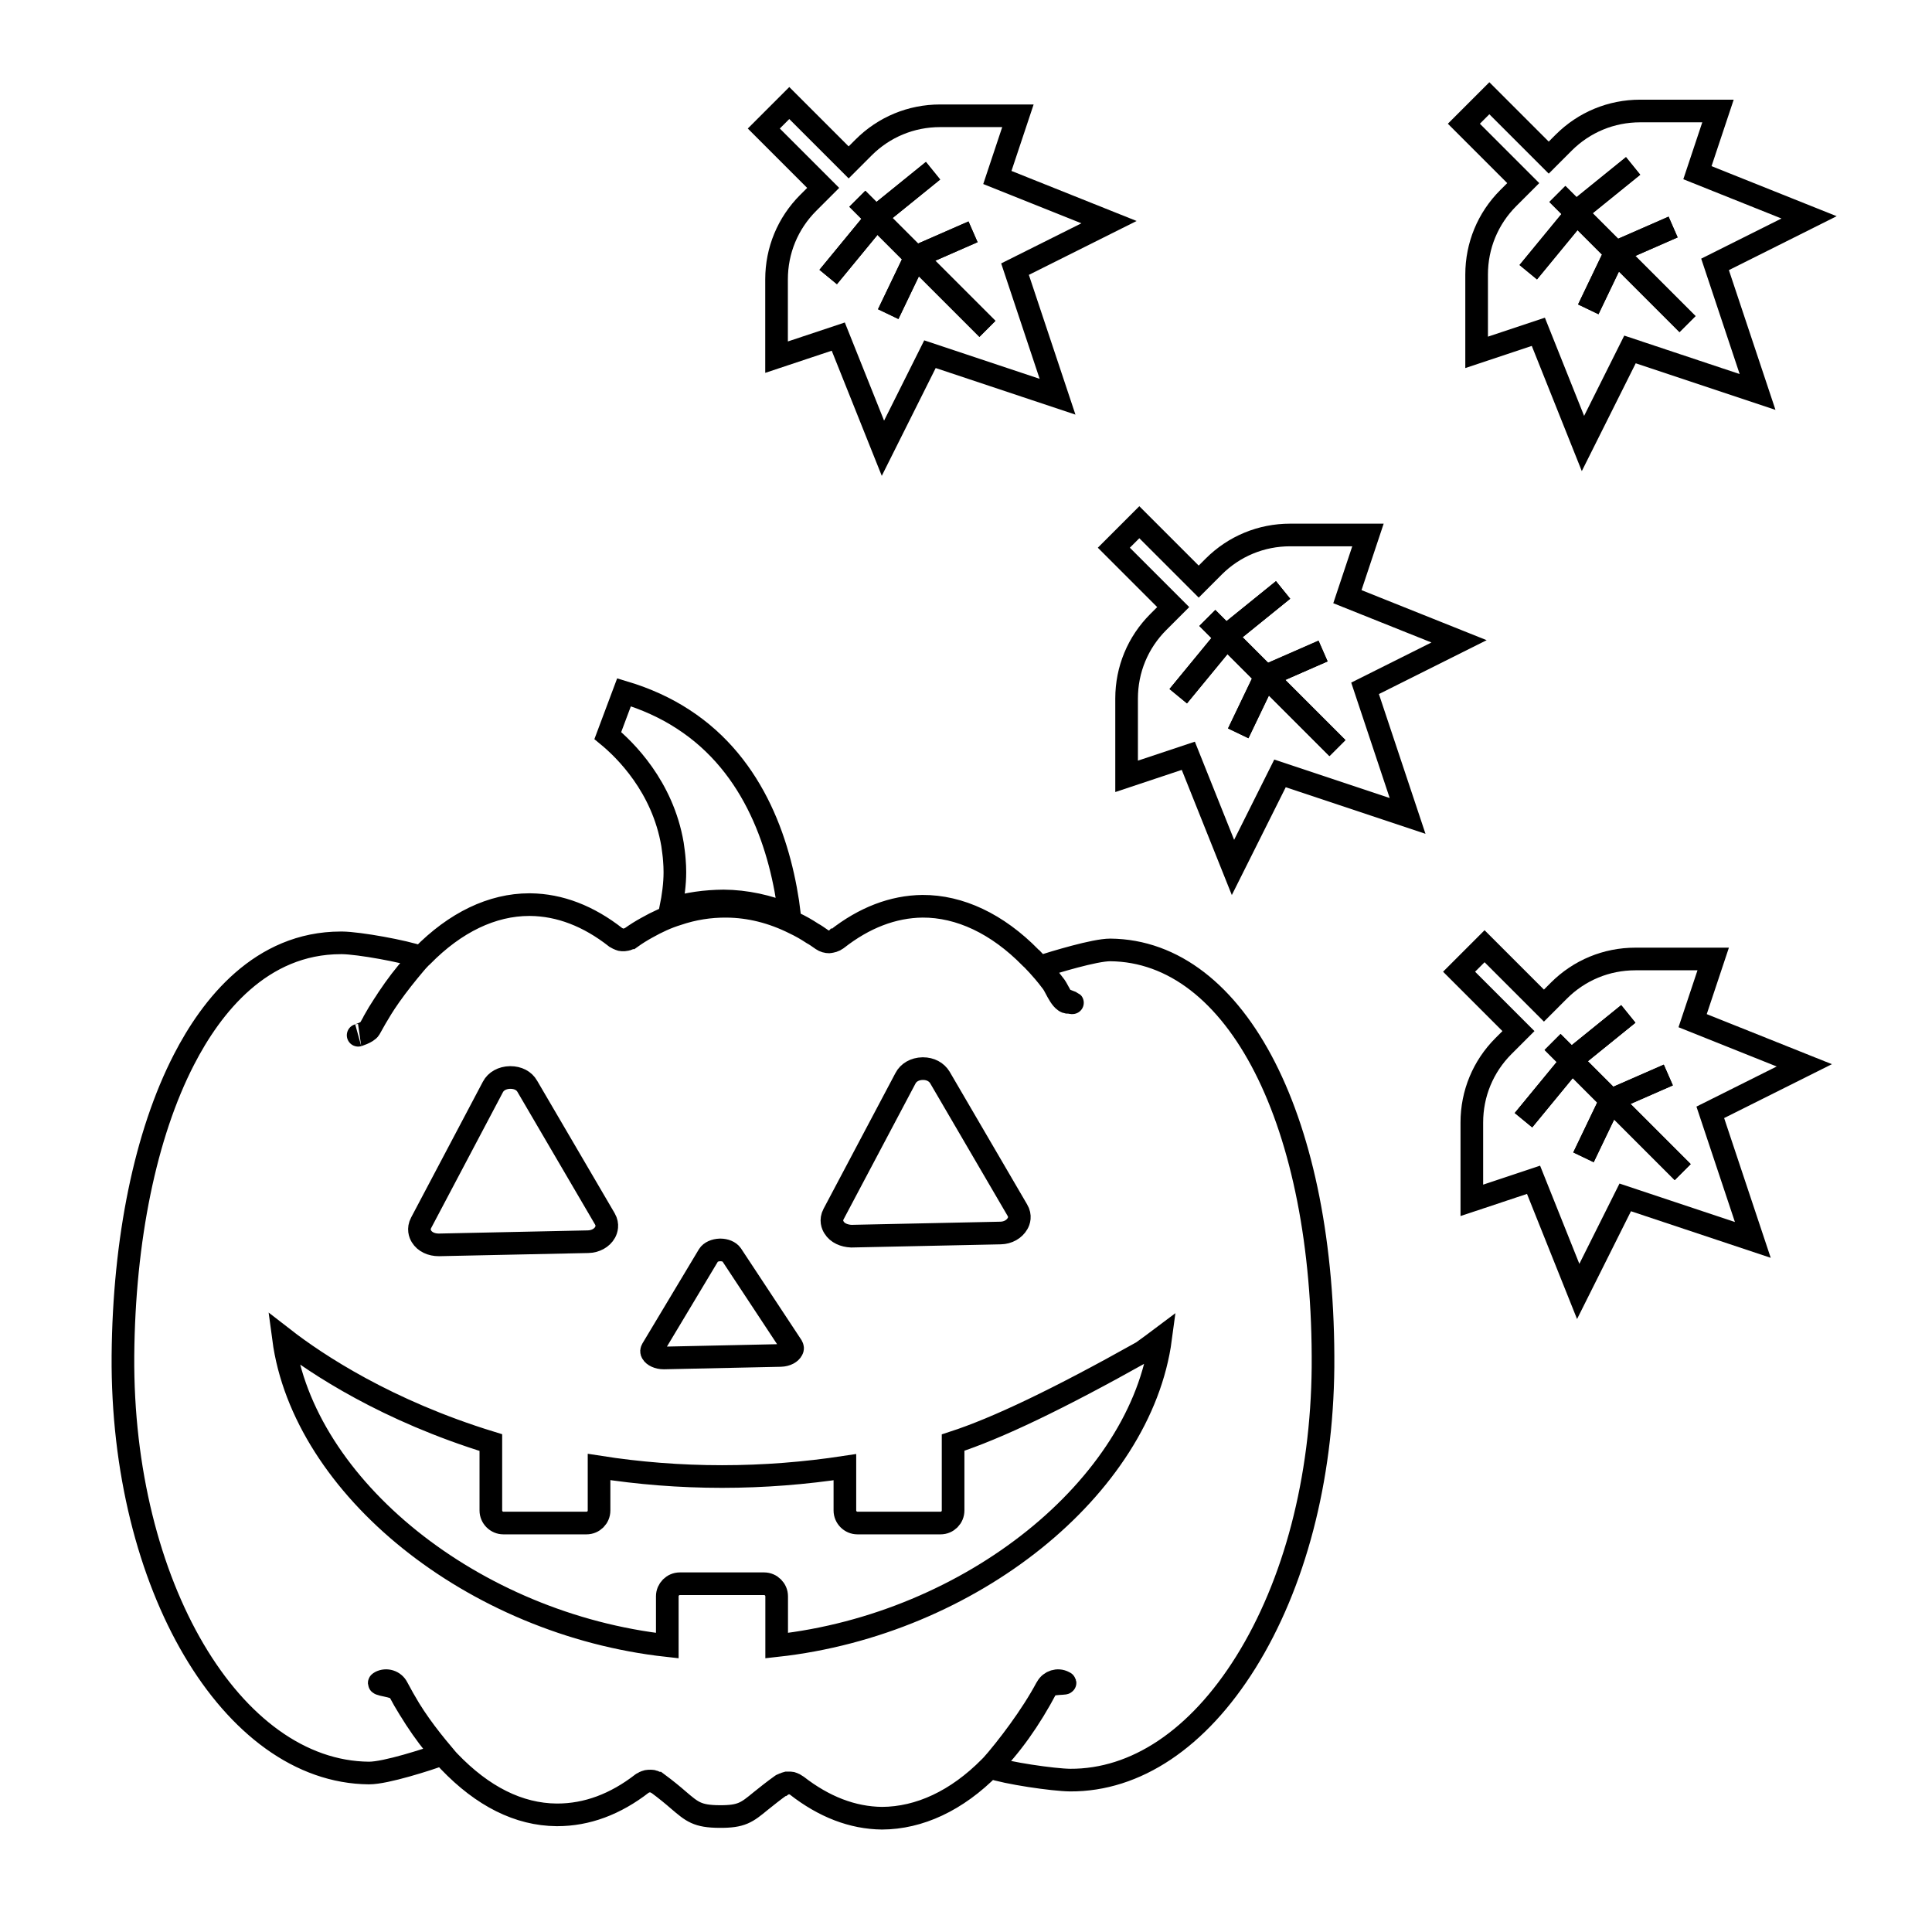
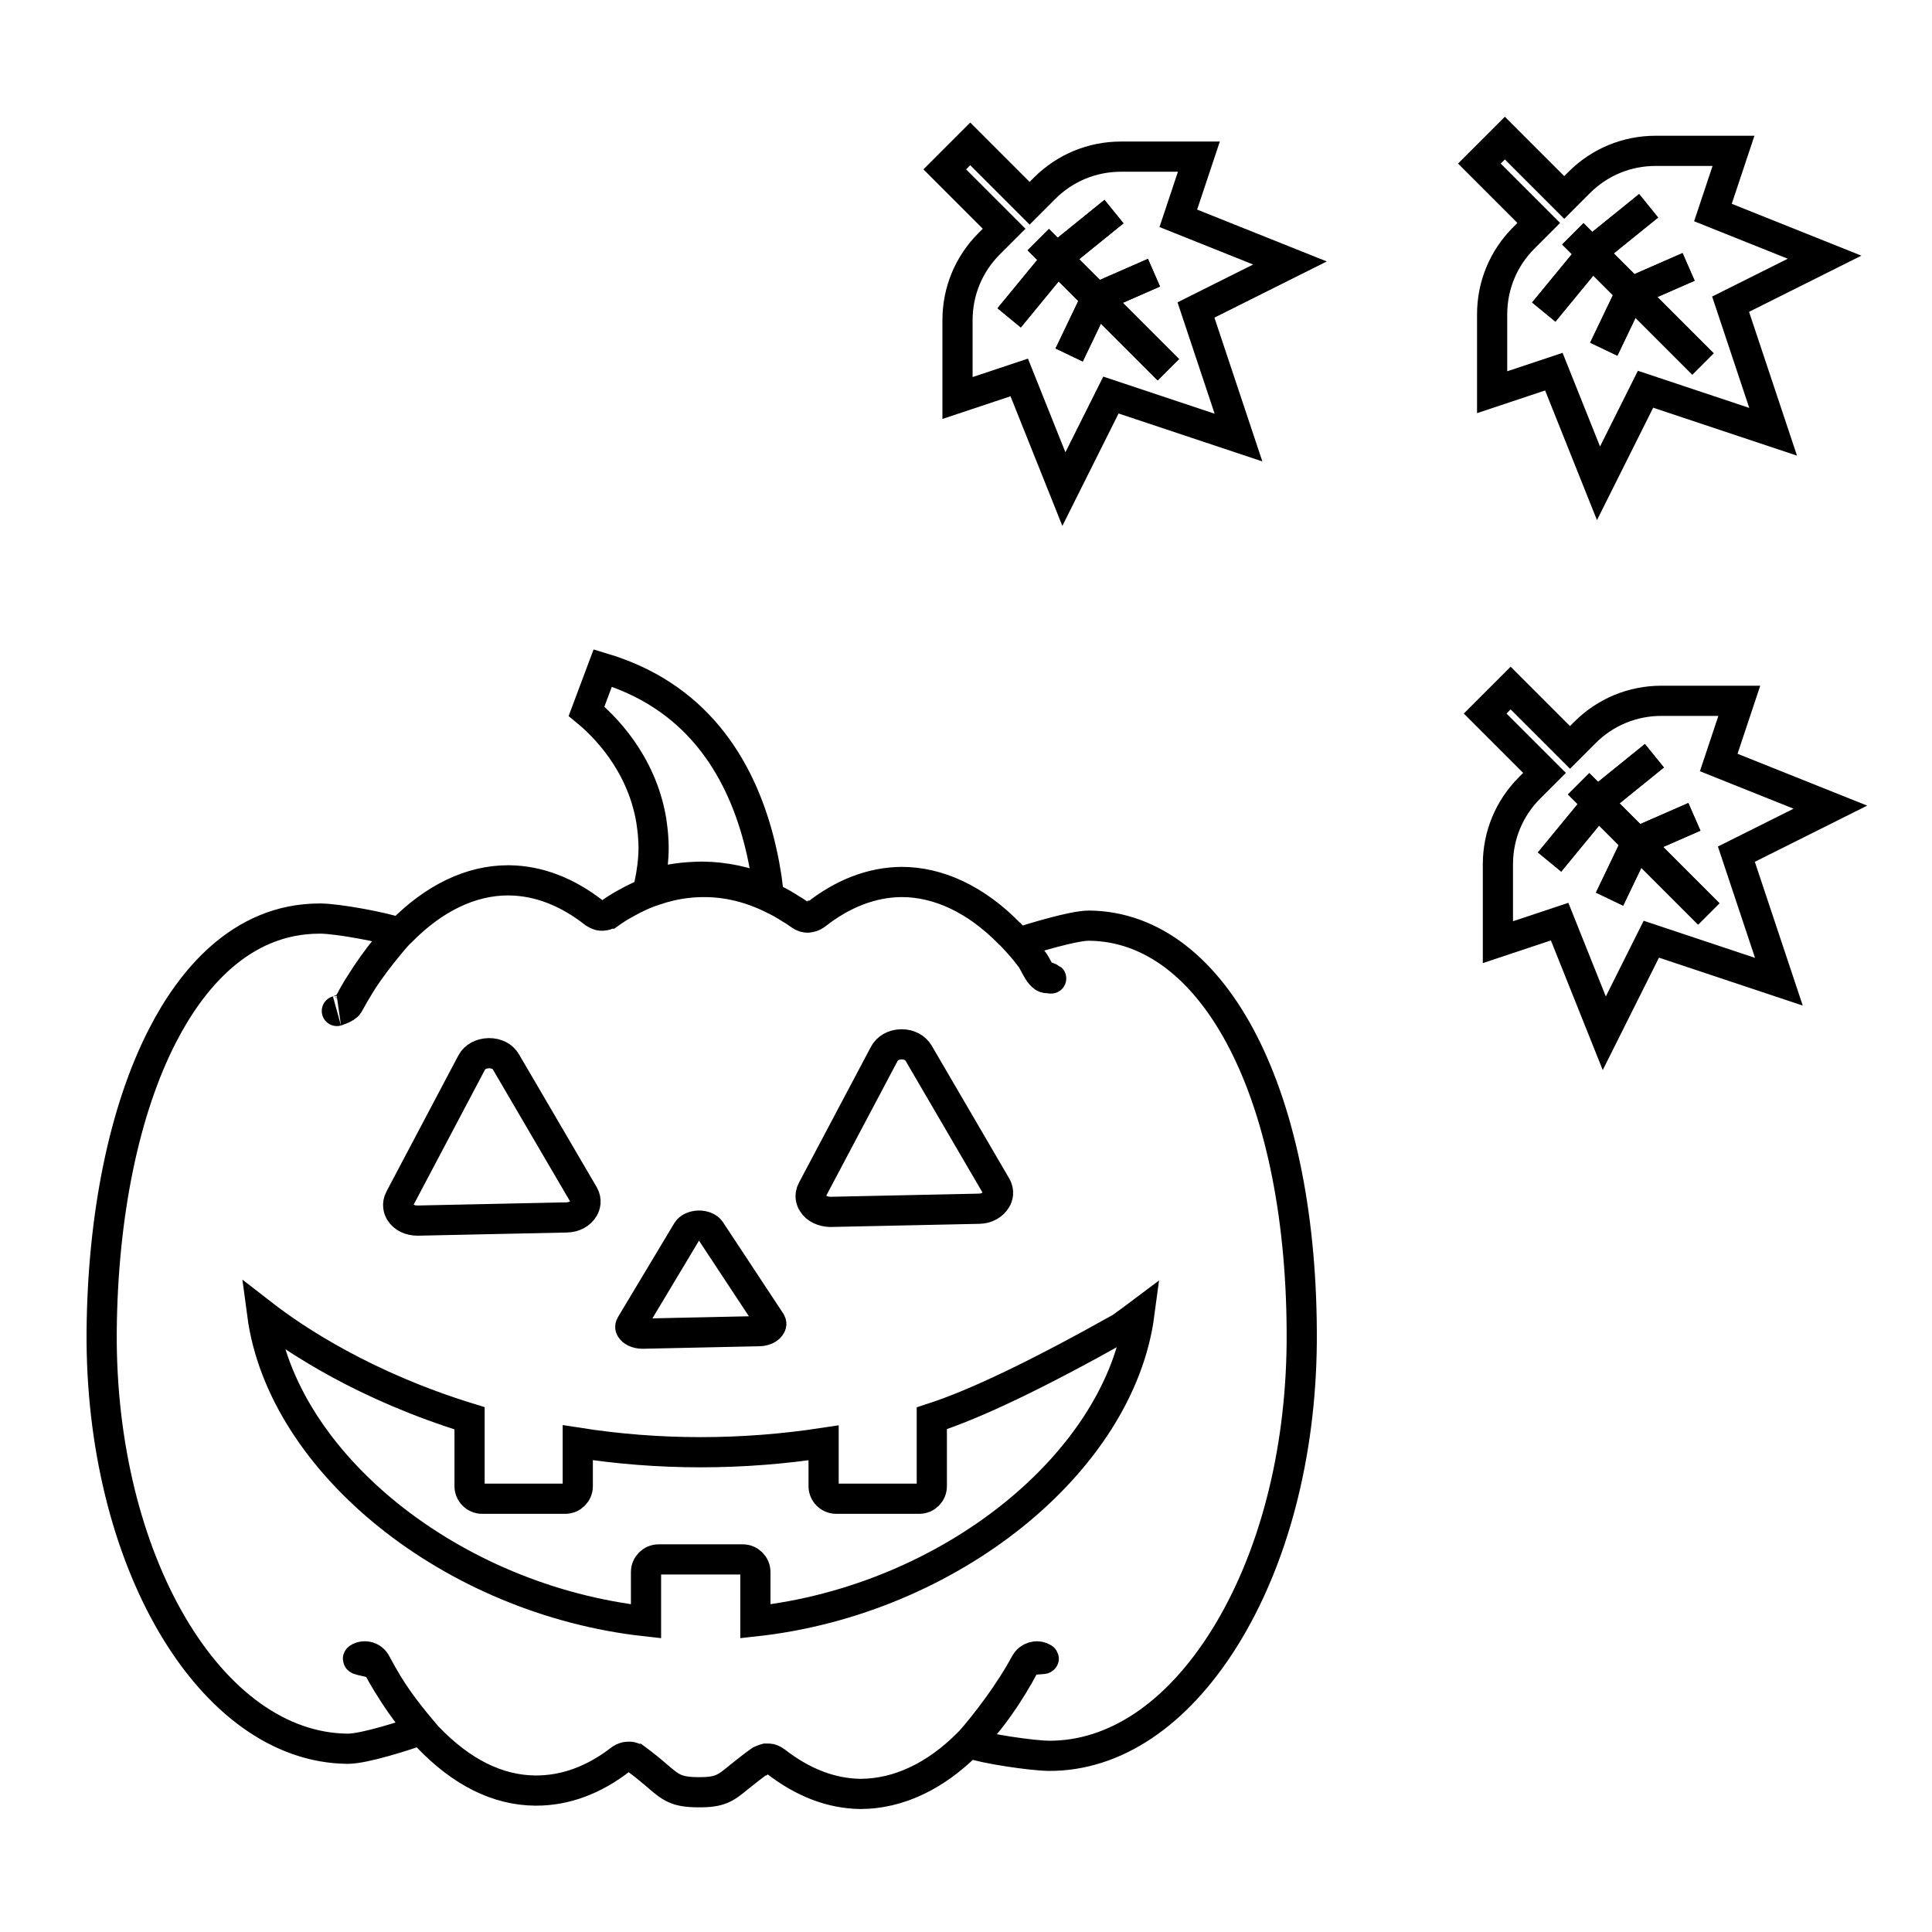
<svg xmlns="http://www.w3.org/2000/svg" version="1.1" id="Layer_1" x="0px" y="0px" width="1024px" height="1024px" viewBox="0 0 1024 1024" style="enable-background:new 0 0 1024 1024;" xml:space="preserve">
  <style type="text/css">
- 	.st0{fill:none;stroke:#000000;stroke-width:12;stroke-miterlimit:10;}
+ 	.st0{fill:none;stroke:#000000;stroke-width:16;stroke-miterlimit:10;}
</style>
  <g>
-     <line class="st0" x1="825.44" y1="102.81" x2="894.41" y2="171.78" />
-     <line class="st0" x1="856.11" y1="134.13" x2="841.82" y2="163.95" />
-     <line class="st0" x1="886.78" y1="120.33" x2="855.35" y2="134.09" />
-     <line class="st0" x1="836.28" y1="112.34" x2="810.01" y2="144.28" />
-     <line class="st0" x1="865.58" y1="87.95" x2="835.45" y2="112.34" />
-     <path class="st0" d="M958.85,115.2l-59.18-23.67l10.9-32.7h-41.25c-15.32,0-29.72,5.96-40.55,16.79l-7.91,7.92l-31.47-31.47   l-13.51,13.51l31.47,31.47l-7.92,7.92c-10.83,10.83-16.79,25.22-16.79,40.54v41.25l32.71-10.9L839,235.06l24.93-49.85l67.62,22.54   l-22.54-67.62L958.85,115.2z" />
-     <line class="st0" x1="825.44" y1="102.81" x2="894.41" y2="171.78" />
-     <line class="st0" x1="856.11" y1="134.13" x2="841.82" y2="163.95" />
-     <line class="st0" x1="886.78" y1="120.33" x2="855.35" y2="134.09" />
-     <line class="st0" x1="836.28" y1="112.34" x2="810.01" y2="144.28" />
-     <line class="st0" x1="865.58" y1="87.95" x2="835.45" y2="112.34" />
+     <line class="st0" x1="833.65" y1="123.93" x2="902.62" y2="192.9" />
+     <line class="st0" x1="864.32" y1="155.26" x2="850.03" y2="185.08" />
+     <line class="st0" x1="894.99" y1="141.46" x2="863.57" y2="155.22" />
+     <line class="st0" x1="844.49" y1="133.46" x2="818.23" y2="165.4" />
+     <line class="st0" x1="873.8" y1="109.08" x2="843.66" y2="133.46" />
+     <path class="st0" d="M967.07,136.32l-59.18-23.67l10.9-32.7h-41.25c-15.32,0-29.72,5.96-40.55,16.79l-7.91,7.92l-31.47-31.47   l-13.51,13.51l31.47,31.47l-7.92,7.92c-10.83,10.83-16.79,25.22-16.79,40.54v41.25l32.71-10.9l23.67,59.18l24.93-49.85l67.62,22.54   l-22.54-67.62L967.07,136.32z" />
+     <line class="st0" x1="833.65" y1="123.93" x2="902.62" y2="192.9" />
+     <line class="st0" x1="864.32" y1="155.26" x2="850.03" y2="185.08" />
+     <line class="st0" x1="894.99" y1="141.46" x2="863.57" y2="155.22" />
+     <line class="st0" x1="844.49" y1="133.46" x2="818.23" y2="165.4" />
+     <line class="st0" x1="873.8" y1="109.08" x2="843.66" y2="133.46" />
  </g>
  <g>
-     <line class="st0" x1="454.39" y1="105.35" x2="523.36" y2="174.32" />
-     <line class="st0" x1="485.06" y1="136.68" x2="470.77" y2="166.49" />
-     <line class="st0" x1="515.73" y1="122.87" x2="484.3" y2="136.63" />
-     <line class="st0" x1="465.23" y1="114.88" x2="438.96" y2="146.82" />
-     <line class="st0" x1="494.53" y1="90.49" x2="464.4" y2="114.88" />
-     <path class="st0" d="M587.8,117.74l-59.18-23.67l10.9-32.7h-41.25c-15.32,0-29.72,5.96-40.55,16.79l-7.91,7.92l-31.47-31.47   l-13.51,13.51l31.47,31.47l-7.92,7.92c-10.83,10.83-16.79,25.22-16.79,40.54v41.25l32.71-10.9l23.67,59.18l24.93-49.85l67.62,22.54   l-22.54-67.62L587.8,117.74z" />
-     <line class="st0" x1="454.39" y1="105.35" x2="523.36" y2="174.32" />
-     <line class="st0" x1="485.06" y1="136.68" x2="470.77" y2="166.49" />
-     <line class="st0" x1="515.73" y1="122.87" x2="484.3" y2="136.63" />
-     <line class="st0" x1="465.23" y1="114.88" x2="438.96" y2="146.82" />
-     <line class="st0" x1="494.53" y1="90.49" x2="464.4" y2="114.88" />
+     <line class="st0" x1="550.29" y1="127" x2="619.26" y2="195.98" />
+     <line class="st0" x1="580.96" y1="158.33" x2="566.67" y2="188.15" />
+     <line class="st0" x1="611.63" y1="144.53" x2="580.21" y2="158.29" />
+     <line class="st0" x1="561.13" y1="136.54" x2="534.87" y2="168.47" />
+     <line class="st0" x1="590.44" y1="112.15" x2="560.31" y2="136.54" />
+     <path class="st0" d="M683.71,139.39l-59.18-23.67l10.9-32.7h-41.25c-15.32,0-29.72,5.96-40.55,16.79l-7.91,7.92l-31.47-31.47   l-13.51,13.51l31.47,31.47l-7.92,7.92c-10.83,10.83-16.79,25.22-16.79,40.54v41.25l32.71-10.9l23.67,59.18l24.93-49.85l67.62,22.54   l-22.54-67.62L683.71,139.39z" />
+     <line class="st0" x1="550.29" y1="127" x2="619.26" y2="195.98" />
+     <line class="st0" x1="580.96" y1="158.33" x2="566.67" y2="188.15" />
+     <line class="st0" x1="611.63" y1="144.53" x2="580.21" y2="158.29" />
+     <line class="st0" x1="561.13" y1="136.54" x2="534.87" y2="168.47" />
+     <line class="st0" x1="590.44" y1="112.15" x2="560.31" y2="136.54" />
  </g>
  <g>
-     <line class="st0" x1="639.91" y1="327.53" x2="708.88" y2="396.5" />
-     <line class="st0" x1="670.58" y1="358.86" x2="656.29" y2="388.68" />
-     <line class="st0" x1="701.25" y1="345.06" x2="669.83" y2="358.82" />
-     <line class="st0" x1="650.75" y1="337.06" x2="624.49" y2="369" />
-     <line class="st0" x1="680.06" y1="312.68" x2="649.93" y2="337.06" />
-     <path class="st0" d="M773.33,339.92l-59.18-23.67l10.9-32.7h-41.25c-15.32,0-29.72,5.96-40.55,16.79l-7.91,7.92l-31.47-31.47   l-13.51,13.51l31.47,31.47l-7.92,7.92c-10.83,10.83-16.79,25.22-16.79,40.54v41.25l32.71-10.9l23.67,59.18l24.93-49.85l67.62,22.54   l-22.54-67.62L773.33,339.92z" />
-     <line class="st0" x1="639.91" y1="327.53" x2="708.88" y2="396.5" />
-     <line class="st0" x1="670.58" y1="358.86" x2="656.29" y2="388.68" />
-     <line class="st0" x1="701.25" y1="345.06" x2="669.83" y2="358.82" />
-     <line class="st0" x1="650.75" y1="337.06" x2="624.49" y2="369" />
-     <line class="st0" x1="680.06" y1="312.68" x2="649.93" y2="337.06" />
+     <line class="st0" x1="836.72" y1="415.42" x2="905.69" y2="484.39" />
+     <line class="st0" x1="867.39" y1="446.75" x2="853.1" y2="476.56" />
+     <line class="st0" x1="898.06" y1="432.94" x2="866.64" y2="446.7" />
+     <line class="st0" x1="847.56" y1="424.95" x2="821.3" y2="456.89" />
+     <line class="st0" x1="876.87" y1="400.56" x2="846.74" y2="424.95" />
+     <path class="st0" d="M970.14,427.81l-59.18-23.67l10.9-32.7H880.6c-15.32,0-29.72,5.96-40.55,16.79l-7.91,7.92l-31.47-31.47   l-13.51,13.51l31.47,31.47l-7.92,7.92c-10.83,10.83-16.79,25.22-16.79,40.54v41.25l32.71-10.9l23.67,59.18l24.93-49.85l67.62,22.54   l-22.54-67.62L970.14,427.81z" />
+     <line class="st0" x1="836.72" y1="415.42" x2="905.69" y2="484.39" />
+     <line class="st0" x1="867.39" y1="446.75" x2="853.1" y2="476.56" />
+     <line class="st0" x1="898.06" y1="432.94" x2="866.64" y2="446.7" />
+     <line class="st0" x1="847.56" y1="424.95" x2="821.3" y2="456.89" />
+     <line class="st0" x1="876.87" y1="400.56" x2="846.74" y2="424.95" />
  </g>
  <g>
-     <line class="st0" x1="822.9" y1="552.26" x2="891.87" y2="621.23" />
-     <line class="st0" x1="853.57" y1="583.59" x2="839.28" y2="613.4" />
-     <line class="st0" x1="884.24" y1="569.78" x2="852.81" y2="583.54" />
-     <line class="st0" x1="833.74" y1="561.79" x2="807.47" y2="593.73" />
-     <line class="st0" x1="863.04" y1="537.4" x2="832.91" y2="561.79" />
-     <path class="st0" d="M956.31,564.65l-59.18-23.67l10.9-32.7h-41.25c-15.32,0-29.72,5.96-40.55,16.79l-7.91,7.92l-31.47-31.47   l-13.51,13.51l31.47,31.47l-7.92,7.92c-10.83,10.83-16.79,25.22-16.79,40.54v41.25l32.71-10.9l23.67,59.18l24.93-49.85l67.62,22.54   l-22.54-67.62L956.31,564.65z" />
-     <line class="st0" x1="822.9" y1="552.26" x2="891.87" y2="621.23" />
-     <line class="st0" x1="853.57" y1="583.59" x2="839.28" y2="613.4" />
-     <line class="st0" x1="884.24" y1="569.78" x2="852.81" y2="583.54" />
-     <line class="st0" x1="833.74" y1="561.79" x2="807.47" y2="593.73" />
-     <line class="st0" x1="863.04" y1="537.4" x2="832.91" y2="561.79" />
-   </g>
-   <g>
-     <path class="st0" d="M197.86,541.74c7.18-13.03,16.66-24.71,25.08-34.47c-8.6-3.1-32.71-7.45-41.58-7.54h-0.71   c-42.37,0-68.61,33.59-83.14,61.87c-20.39,39.53-31.82,95.29-32.35,156.98c-0.89,121.26,57.62,220.54,130.39,221.16   c9.13,0,30.66-7.08,39.16-10c-8.33-9.93-16.13-20.13-23.22-33.51c-1.68-3.19-13.19-3.02-9.91-4.7c3.19-1.68,7.27-0.44,8.95,2.84   c8.24,15.6,17.46,28.81,27.48,39.18c17.82,18.61,36.96,28.19,57,28.36h0.35c15.69,0,30.76-5.58,45.03-16.66   c0.09-0.09,0.27-0.09,0.35-0.18c0.35-0.27,0.8-0.44,1.24-0.62c0.35-0.09,0.71-0.27,1.06-0.35c0.44-0.09,0.89-0.09,1.24-0.09   c0.44,0,0.89-0.09,1.33,0c0.35,0.09,0.71,0.27,1.15,0.35c0.44,0.18,0.8,0.35,1.24,0.62c0.09,0.09,0.27,0.09,0.35,0.09   c4.79,3.55,8.42,6.56,11.26,9.04c7.27,6.2,10.02,8.6,21.63,8.69c11.88,0.09,14.54-2.13,21.98-8.24c3.01-2.39,6.47-5.23,11.08-8.51   c0.09-0.09,0.27-0.09,0.35-0.09c0.35-0.27,0.8-0.44,1.24-0.53c0.35-0.18,0.8-0.35,1.15-0.44h1.24c0.44,0,0.89,0,1.33,0.09   c0.35,0.09,0.71,0.27,1.06,0.44c0.44,0.18,0.89,0.35,1.24,0.62c0.09,0.09,0.18,0.09,0.27,0.18c14.54,11.35,29.69,17.2,45.3,17.37   c19.77-0.09,39.62-9.22,57.26-27.12c10.9-10.9,21.1-25.09,30.14-42.28c1.77-3.19,5.76-4.43,8.95-2.75   c3.43,1.45-7.48-0.24-9.16,3.04c-7.89,14.8-20.58,31.57-29.88,42.12c8.69,3.1,33.55,6.7,42.41,6.79   c34.75,0.18,67.72-21.81,93.07-62.4c25.88-41.48,40.42-97.06,40.95-156.45c0.89-129.59-45.47-220.54-112.75-221.16l0,0   c-8.42,0-29.41,6.49-37.39,8.97c2.13,2.39,4.67,5.71,6.62,8.28c2.22,2.93,5.21,12.18,9.67,10.31c2.76,1.02-0.57,0.08-1.99,0.08   c-2.04,0-4.74-6.64-6.07-8.41c-3.99-5.32-8.15-10.19-12.41-14.54c-0.27-0.18-0.53-0.35-0.71-0.62   c-17.64-17.99-37.58-27.3-57.26-27.21c-15.6,0.18-30.85,6.03-45.3,17.37c-0.09,0.09-0.27,0.18-0.44,0.18   c-0.44,0.44-0.98,0.71-1.6,0.89c-0.27,0.09-0.53,0.09-0.8,0.18c-0.44,0.09-0.89,0.27-1.24,0.27c-1.33,0-2.66-0.35-3.81-1.15   l-0.89-0.62c-1.42-0.98-2.75-1.95-4.25-2.75c-3.37-2.22-6.38-3.9-9.57-5.41c-11.7-5.85-23.76-8.86-35.9-8.95   c-8.95-0.09-17.73,1.33-26.06,4.17c-5.5,1.68-10.73,4.08-16.22,7.18c-2.93,1.6-5.76,3.37-8.6,5.41c-0.09,0-0.18,0-0.35,0.09   c-0.35,0.27-0.71,0.35-1.15,0.53c-0.44,0.18-0.8,0.35-1.24,0.35c-0.35,0.09-0.8,0.09-1.15,0.09c-0.44,0-0.89,0-1.33-0.09   c-0.35-0.09-0.71-0.27-1.06-0.44c-0.44-0.18-0.89-0.35-1.33-0.62c-0.09-0.09-0.18-0.09-0.27-0.18   c-14.45-11.35-29.69-17.2-45.3-17.37h-0.53c-19.68,0-39.27,9.4-56.73,27.21c-0.27,0.27-0.44,0.44-0.71,0.62   c-9.93,10.11-18.9,22.87-27.14,37.94c-1.24,2.13-6.97,3.7-6.1,3.46 M322.15,389.87l8.6-22.96c11.52,3.46,22.07,8.24,31.29,14.27   c38.47,24.91,52.12,68.34,56.46,103.71c-11.35-4.7-23.14-7.27-35.01-7.36c-9.57,0.09-18.97,1.33-28.01,4.17   c1.33-6.65,2.22-13.12,2.22-19.41c0-2.13-0.09-4.25-0.27-6.38c-0.18-2.84-0.62-5.58-0.98-8.33   C351.22,416.73,331.1,397.23,322.15,389.87z M441.79,643.51l38.12-71.98c1.6-3.1,4.96-5.05,9.04-5.14h0.27   c3.9,0,7.18,1.77,8.95,4.7l41.04,70.29c1.86,3.1,0.89,5.85,0.09,7.18c-1.68,2.93-5.05,4.88-8.95,4.96l-79.16,1.68   c-3.81-0.18-7.36-1.68-9.13-4.61C441.26,649.36,440.11,646.71,441.79,643.51z M345.7,715.05l29.87-49.82   c0.98-1.6,3.37-2.66,6.03-2.75h0.18c2.57,0,4.88,0.98,5.94,2.48l32,48.49c0.44,0.8,0.53,1.33,0.09,2.04   c-0.71,1.42-2.84,2.84-6.12,2.93l-61.87,1.33c-3.01,0-5.41-1.24-6.2-2.66C345.17,716.38,345.26,715.84,345.7,715.05z M223.2,648.12   l38.03-71.98c1.6-3.1,5.05-4.96,9.04-5.05h0.27c3.9,0,7.27,1.68,8.95,4.7l41.13,70.29c1.77,3.1,0.8,5.76,0.09,7.09   c-1.68,3.01-5.14,4.88-9.04,4.96l-79.07,1.68c-3.99,0-7.45-1.6-9.22-4.52C222.58,653.97,221.52,651.31,223.2,648.12z    M411.65,872.21v-26.15c0-3.63-3.01-6.65-6.65-6.65h-44.67c-3.63,0-6.65,3.01-6.65,6.65v26.15   c-103.09-11.35-192.97-84.12-203.43-162.83c17.82,13.83,54.78,38.29,109.91,55.22v35.99c0,3.63,3.01,6.65,6.65,6.65h44.05   c3.72,0,6.65-3.01,6.65-6.65v-23.05c20.92,3.28,42.72,5.05,65.15,5.05s44.14-1.77,65.15-4.96v22.96c0,3.63,3.01,6.65,6.65,6.65   h44.05c3.72,0,6.65-3.01,6.65-6.65V764.6c23.22-7.53,55.84-23.14,100.25-48.04c3.63-2.57,6.91-5.05,9.75-7.18   C604.71,788,514.74,860.86,411.65,872.21z" />
+     <path class="st0" d="M186.58,528.87c7.18-13.03,16.66-24.71,25.08-34.47c-8.6-3.1-32.71-7.45-41.58-7.54h-0.71   c-42.37,0-68.61,33.59-83.14,61.87c-20.39,39.53-31.82,95.29-32.35,156.98c-0.89,121.26,57.62,220.54,130.39,221.16   c9.13,0,30.66-7.08,39.16-10c-8.33-9.93-16.13-20.13-23.22-33.51c-1.68-3.19-13.19-3.02-9.91-4.7c3.19-1.68,7.27-0.44,8.95,2.84   c8.24,15.6,17.46,28.81,27.48,39.18c17.82,18.61,36.96,28.19,57,28.36h0.35c15.69,0,30.76-5.58,45.03-16.66   c0.09-0.09,0.27-0.09,0.35-0.18c0.35-0.27,0.8-0.44,1.24-0.62c0.35-0.09,0.71-0.27,1.06-0.35c0.44-0.09,0.89-0.09,1.24-0.09   c0.44,0,0.89-0.09,1.33,0c0.35,0.09,0.71,0.27,1.15,0.35c0.44,0.18,0.8,0.35,1.24,0.62c0.09,0.09,0.27,0.09,0.35,0.09   c4.79,3.55,8.42,6.56,11.26,9.04c7.27,6.2,10.02,8.6,21.63,8.69c11.88,0.09,14.54-2.13,21.98-8.24c3.01-2.39,6.47-5.23,11.08-8.51   c0.09-0.09,0.27-0.09,0.35-0.09c0.35-0.27,0.8-0.44,1.24-0.53c0.35-0.18,0.8-0.35,1.15-0.44h1.24c0.44,0,0.89,0,1.33,0.09   c0.35,0.09,0.71,0.27,1.06,0.44c0.44,0.18,0.89,0.35,1.24,0.62c0.09,0.09,0.18,0.09,0.27,0.18c14.54,11.35,29.69,17.2,45.3,17.37   c19.77-0.09,39.62-9.22,57.26-27.12c10.9-10.9,21.1-25.09,30.14-42.28c1.77-3.19,5.76-4.43,8.95-2.75   c3.43,1.45-7.48-0.24-9.16,3.04c-7.89,14.8-20.58,31.57-29.88,42.12c8.69,3.1,33.55,6.7,42.41,6.79   c34.75,0.18,67.72-21.81,93.07-62.4c25.88-41.48,40.42-97.06,40.95-156.45c0.89-129.59-45.47-220.54-112.75-221.16l0,0   c-8.42,0-29.41,6.49-37.39,8.97c2.13,2.39,4.67,5.71,6.62,8.28c2.22,2.93,5.21,12.18,9.67,10.31c2.76,1.02-0.57,0.08-1.99,0.08   c-2.04,0-4.74-6.64-6.07-8.41c-3.99-5.32-8.15-10.19-12.41-14.54c-0.27-0.18-0.53-0.35-0.71-0.62   c-17.64-17.99-37.58-27.3-57.26-27.21c-15.6,0.18-30.85,6.03-45.3,17.37c-0.09,0.09-0.27,0.18-0.44,0.18   c-0.44,0.44-0.98,0.71-1.6,0.89c-0.27,0.09-0.53,0.09-0.8,0.18c-0.44,0.09-0.89,0.27-1.24,0.27c-1.33,0-2.66-0.35-3.81-1.15   l-0.89-0.62c-1.42-0.98-2.75-1.95-4.25-2.75c-3.37-2.22-6.38-3.9-9.57-5.41c-11.7-5.85-23.76-8.86-35.9-8.95   c-8.95-0.09-17.73,1.33-26.06,4.17c-5.5,1.68-10.73,4.08-16.22,7.18c-2.93,1.6-5.76,3.37-8.6,5.41c-0.09,0-0.18,0-0.35,0.09   c-0.35,0.27-0.71,0.35-1.15,0.53c-0.44,0.18-0.8,0.35-1.24,0.35c-0.35,0.09-0.8,0.09-1.15,0.09c-0.44,0-0.89,0-1.33-0.09   c-0.35-0.09-0.71-0.27-1.06-0.44c-0.44-0.18-0.89-0.35-1.33-0.62c-0.09-0.09-0.18-0.09-0.27-0.18   c-14.45-11.35-29.69-17.2-45.3-17.37h-0.53c-19.68,0-39.27,9.4-56.73,27.21c-0.27,0.27-0.44,0.44-0.71,0.62   c-9.93,10.11-18.9,22.87-27.14,37.94c-1.24,2.13-6.97,3.7-6.1,3.46 M310.87,377l8.6-22.96c11.52,3.46,22.07,8.24,31.29,14.27   c38.47,24.91,52.12,68.34,56.46,103.71c-11.35-4.7-23.14-7.27-35.01-7.36c-9.57,0.09-18.97,1.33-28.01,4.17   c1.33-6.65,2.22-13.12,2.22-19.41c0-2.13-0.09-4.25-0.27-6.38c-0.18-2.84-0.62-5.58-0.98-8.33   C339.94,403.85,319.82,384.35,310.87,377z M430.51,630.64l38.12-71.98c1.6-3.1,4.96-5.05,9.04-5.14h0.27c3.9,0,7.18,1.77,8.95,4.7   l41.04,70.29c1.86,3.1,0.89,5.85,0.09,7.18c-1.68,2.93-5.05,4.88-8.95,4.96l-79.16,1.68c-3.81-0.18-7.36-1.68-9.13-4.61   C429.97,636.49,428.82,633.83,430.51,630.64z M334.42,702.17l29.87-49.82c0.98-1.6,3.37-2.66,6.03-2.75h0.18   c2.57,0,4.88,0.98,5.94,2.48l32,48.49c0.44,0.8,0.53,1.33,0.09,2.04c-0.71,1.42-2.84,2.84-6.12,2.93l-61.87,1.33   c-3.01,0-5.41-1.24-6.2-2.66C333.89,703.5,333.98,702.97,334.42,702.17z M211.92,635.25l38.03-71.98c1.6-3.1,5.05-4.96,9.04-5.05   h0.27c3.9,0,7.27,1.68,8.95,4.7l41.13,70.29c1.77,3.1,0.8,5.76,0.09,7.09c-1.68,3.01-5.14,4.88-9.04,4.96l-79.07,1.68   c-3.99,0-7.45-1.6-9.22-4.52C211.3,641.1,210.23,638.44,211.92,635.25z M400.37,859.33v-26.15c0-3.63-3.01-6.65-6.65-6.65h-44.67   c-3.63,0-6.65,3.01-6.65,6.65v26.15c-103.09-11.35-192.97-84.12-203.43-162.83c17.82,13.83,54.78,38.29,109.91,55.22v35.99   c0,3.63,3.01,6.65,6.65,6.65h44.05c3.72,0,6.65-3.01,6.65-6.65v-23.05c20.92,3.28,42.72,5.05,65.15,5.05s44.14-1.77,65.15-4.96   v22.96c0,3.63,3.01,6.65,6.65,6.65h44.05c3.72,0,6.65-3.01,6.65-6.65v-35.99c23.22-7.53,55.84-23.14,100.25-48.04   c3.63-2.57,6.91-5.05,9.75-7.18C593.43,775.12,503.46,847.99,400.37,859.33z" />
  </g>
</svg>
